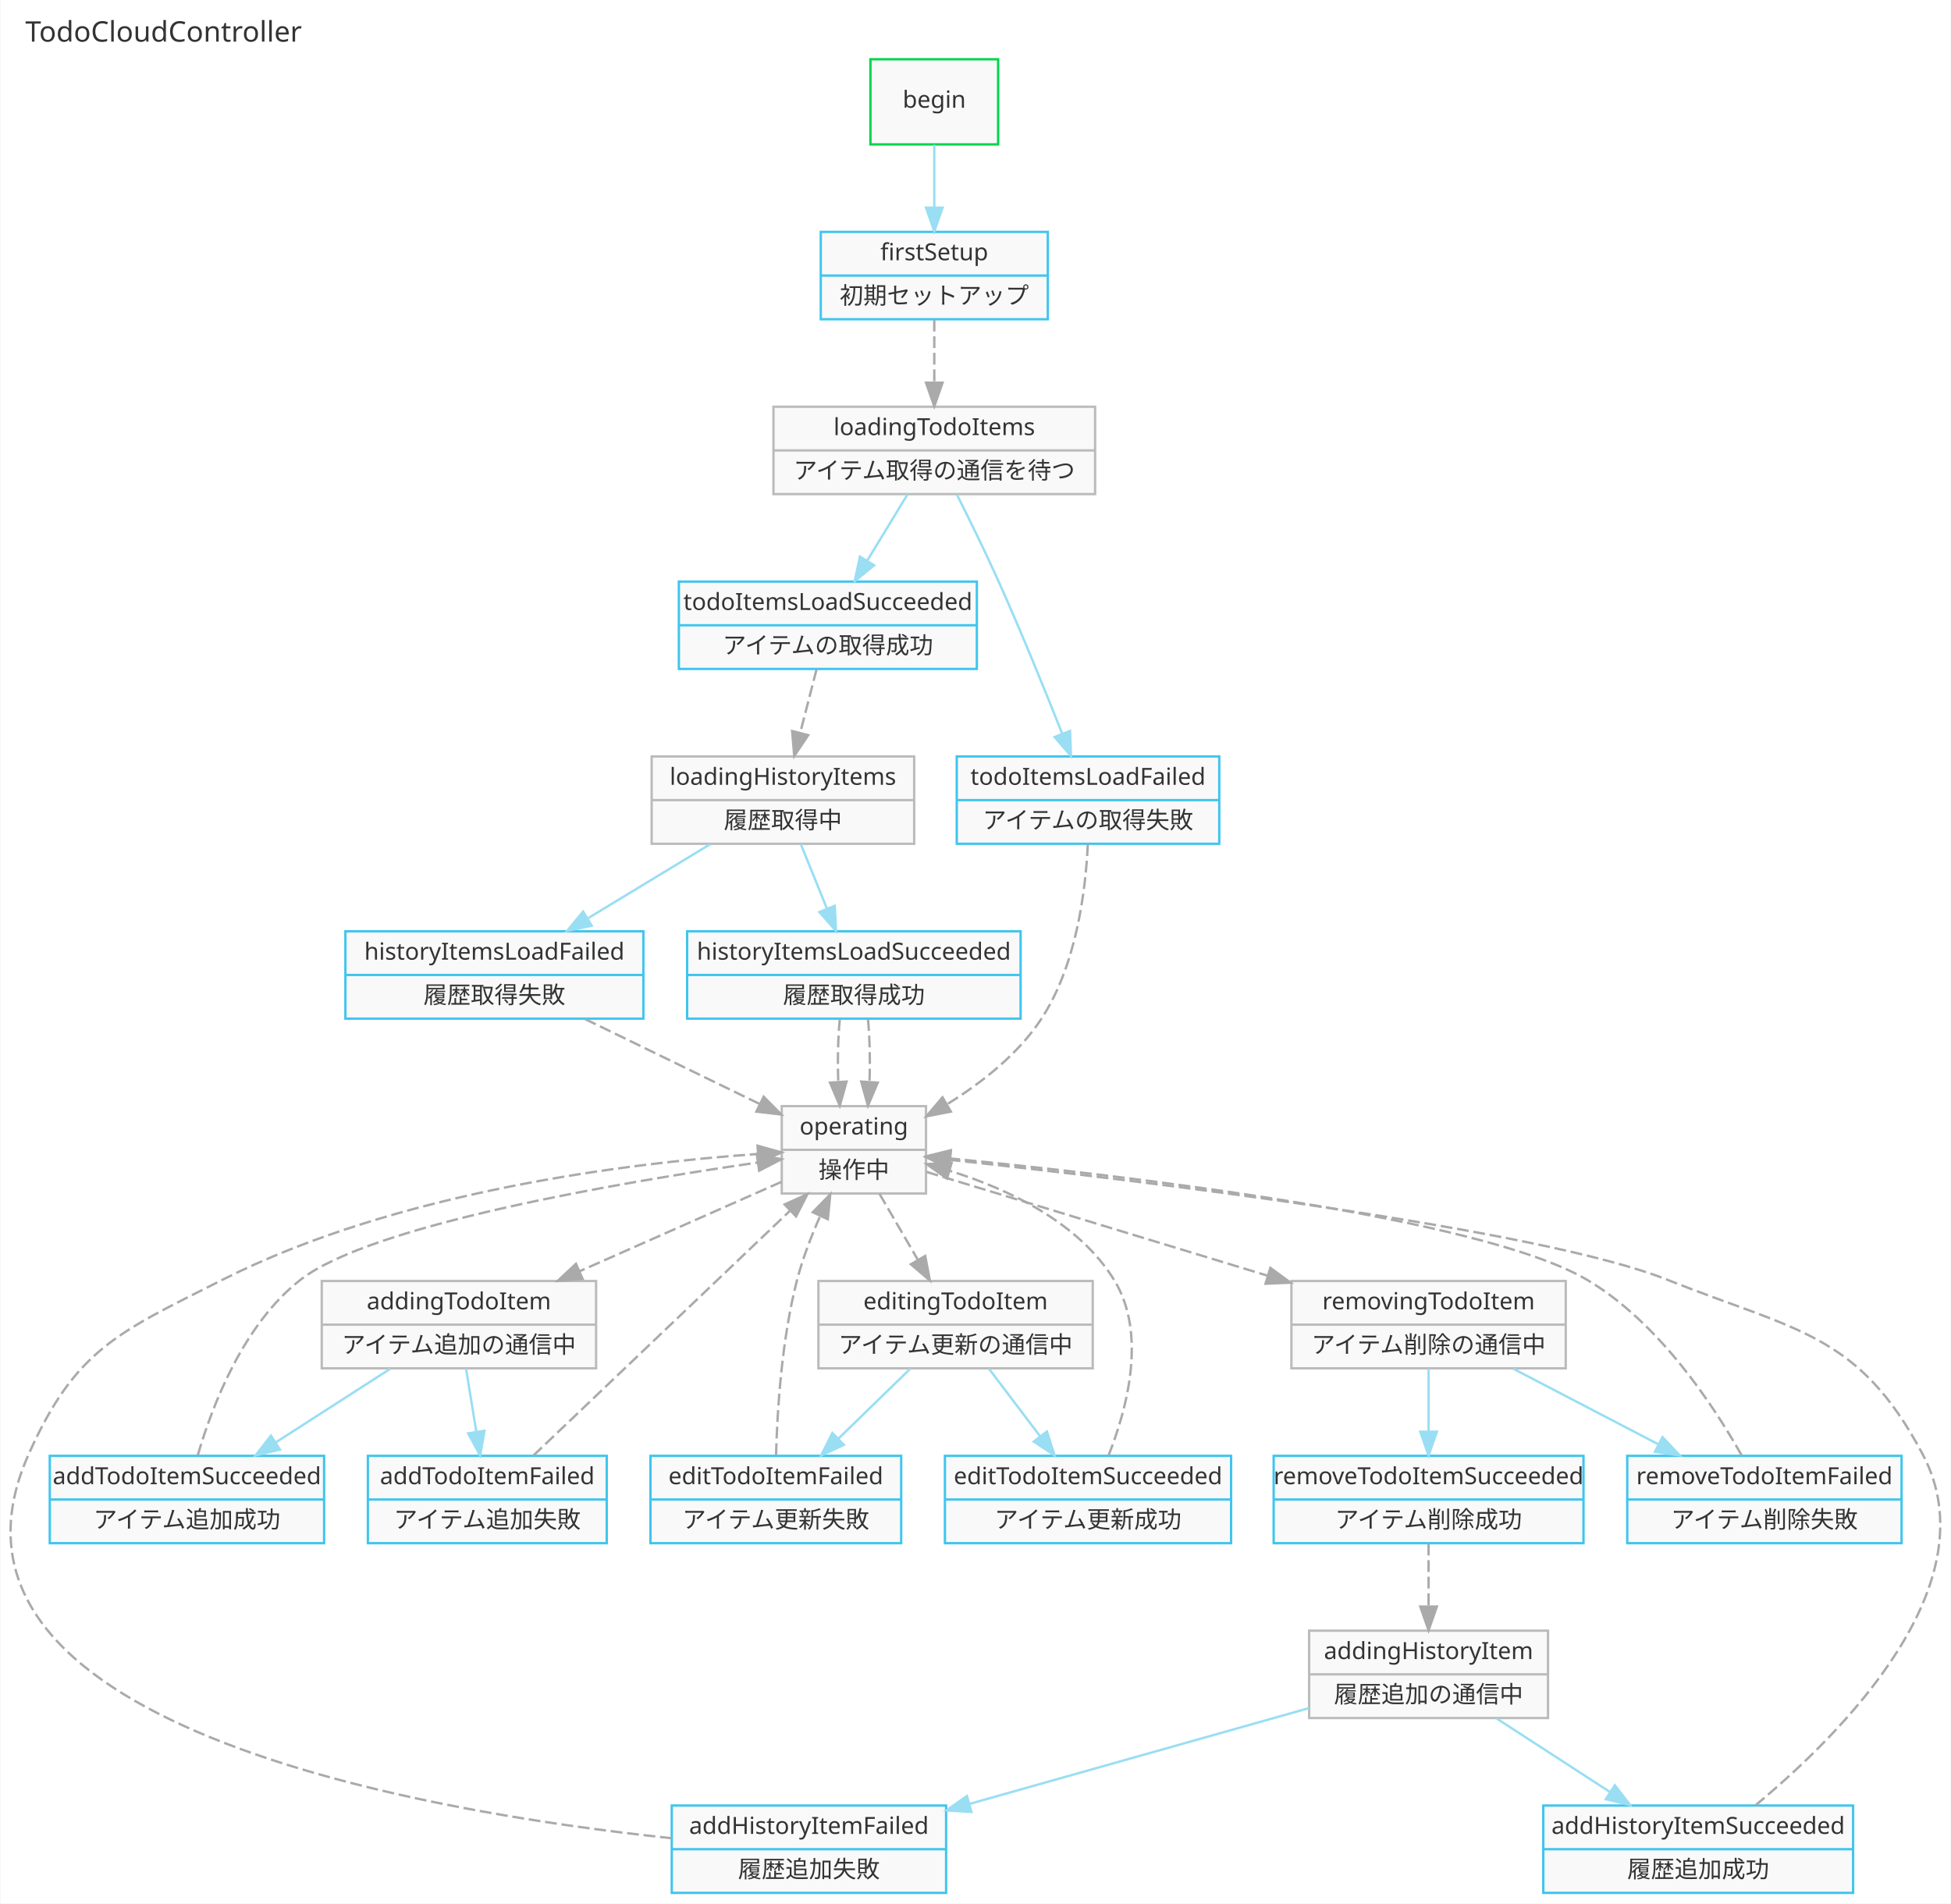
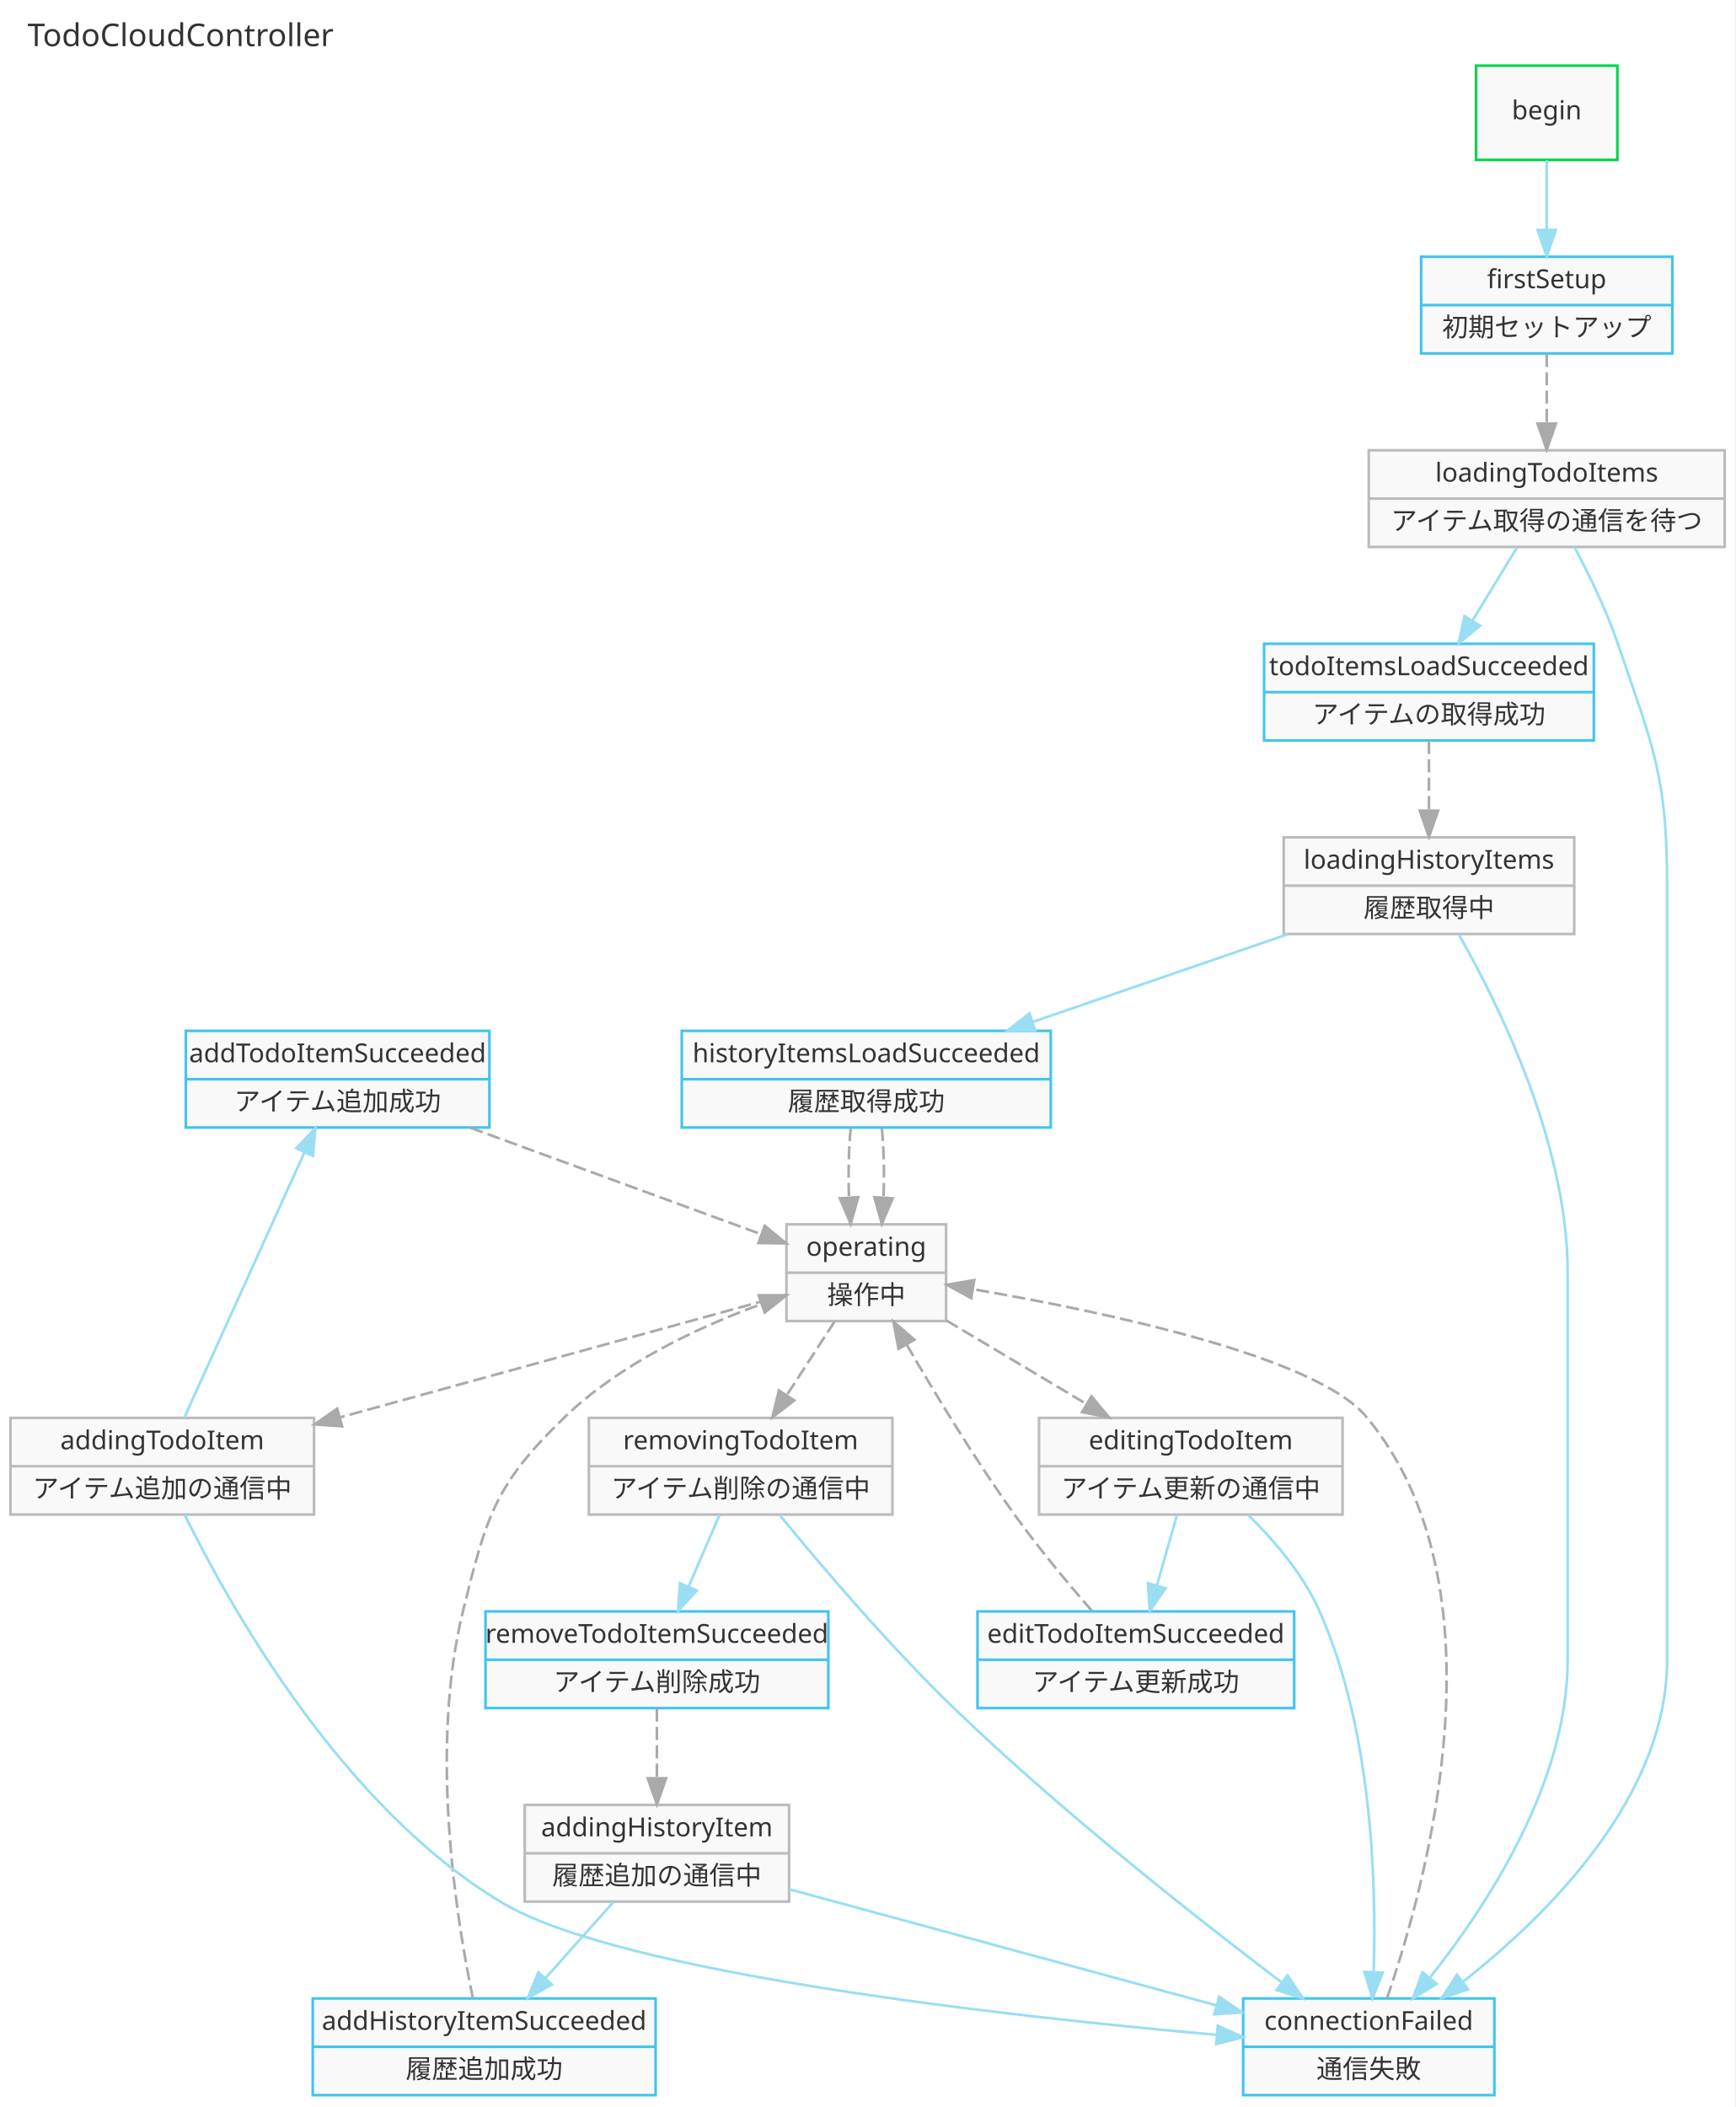
- <svg xmlns="http://www.w3.org/2000/svg" width="825pt" height="805pt" viewBox="0.00 0.00 824.58 804.94">
+ <svg xmlns="http://www.w3.org/2000/svg" width="663pt" height="805pt" viewBox="0.00 0.00 663.00 804.94">
  <g id="graph0" class="graph" transform="scale(1 1) rotate(0) translate(4 800.9375)">
-     <polygon fill="#ffffff" stroke="transparent" points="-4,4 -4,-800.938 820.581,-800.938 820.581,4 -4,4" />
+     <polygon fill="#ffffff" stroke="transparent" points="-4,4 -4,-800.938 659,-800.938 659,4 -4,4" />
    <text text-anchor="middle" x="65" y="-783.337" font-family="Osaka-Mono" font-size="12.00" fill="#333333">TodoCloudController</text>
    <g id="node1" class="node">
-       <polygon fill="#f9f9f9" stroke="#40c5ee" points="286.363,-370.188 286.363,-407.125 427.363,-407.125 427.363,-370.188 286.363,-370.188" />
-       <text text-anchor="middle" x="356.863" y="-395.125" font-family="Osaka-Mono" font-size="10.00" fill="#333333">historyItemsLoadSucceeded</text>
-       <polyline fill="none" stroke="#40c5ee" points="286.363,-388.656 427.363,-388.656 " />
-       <text text-anchor="middle" x="356.863" y="-376.656" font-family="Osaka-Mono" font-size="10.00" fill="#333333">履歴取得成功</text>
+       <polygon fill="#f9f9f9" stroke="#40c5ee" points="67,-370.188 67,-407.125 183,-407.125 183,-370.188 67,-370.188" />
+       <text text-anchor="middle" x="125" y="-395.125" font-family="Osaka-Mono" font-size="10.00" fill="#333333">addTodoItemSucceeded</text>
+       <polyline fill="none" stroke="#40c5ee" points="67,-388.656 183,-388.656 " />
+       <text text-anchor="middle" x="125" y="-376.656" font-family="Osaka-Mono" font-size="10.00" fill="#333333">アイテム追加成功</text>
+     </g>
+     <g id="node16" class="node">
+       <polygon fill="#f9f9f9" stroke="#bbbbbb" points="296.5,-296.25 296.5,-333.188 357.5,-333.188 357.5,-296.25 296.5,-296.25" />
+       <text text-anchor="middle" x="327" y="-321.188" font-family="Osaka-Mono" font-size="10.00" fill="#333333">operating</text>
+       <polyline fill="none" stroke="#bbbbbb" points="296.5,-314.719 357.5,-314.719 " />
+       <text text-anchor="middle" x="327" y="-302.719" font-family="Osaka-Mono" font-size="10.00" fill="#333333">操作中</text>
+     </g>
+     <g id="edge1" class="edge">
+       <path fill="none" stroke="#aaaaaa" stroke-dasharray="5,2" d="M175.712,-370.094C210.134,-357.495 255.017,-341.067 286.935,-329.384" />
+       <polygon fill="#aaaaaa" stroke="#aaaaaa" points="288.211,-332.644 296.398,-325.92 285.804,-326.07 288.211,-332.644" />
+     </g>
+     <g id="node2" class="node">
+       <polygon fill="#f9f9f9" stroke="#bbbbbb" points="221,-222.312 221,-259.25 337,-259.25 337,-222.312 221,-222.312" />
+       <text text-anchor="middle" x="279" y="-247.25" font-family="Osaka-Mono" font-size="10.00" fill="#333333">removingTodoItem</text>
+       <polyline fill="none" stroke="#bbbbbb" points="221,-240.781 337,-240.781 " />
+       <text text-anchor="middle" x="279" y="-228.781" font-family="Osaka-Mono" font-size="10.00" fill="#333333">アイテム削除の通信中</text>
+     </g>
+     <g id="node7" class="node">
+       <polygon fill="#f9f9f9" stroke="#40c5ee" points="471,-.5 471,-37.438 567,-37.438 567,-.5 471,-.5" />
+       <text text-anchor="middle" x="519" y="-25.438" font-family="Osaka-Mono" font-size="10.00" fill="#333333">connectionFailed</text>
+       <polyline fill="none" stroke="#40c5ee" points="471,-18.969 567,-18.969 " />
+       <text text-anchor="middle" x="519" y="-6.969" font-family="Osaka-Mono" font-size="10.00" fill="#333333">通信失敗</text>
+     </g>
+     <g id="edge3" class="edge">
+       <path fill="none" stroke="#99def3" d="M293.889,-222.174C309.717,-202.823 335.883,-172.036 361,-147.875 401.518,-108.899 452.568,-68.673 485.491,-43.748" />
+       <polygon fill="#99def3" stroke="#99def3" points="487.98,-46.255 493.863,-37.444 483.769,-40.663 487.98,-46.255" />
+     </g>
+     <g id="node13" class="node">
+       <polygon fill="#f9f9f9" stroke="#40c5ee" points="181.5,-148.375 181.5,-185.312 312.5,-185.312 312.5,-148.375 181.5,-148.375" />
+       <text text-anchor="middle" x="247" y="-173.312" font-family="Osaka-Mono" font-size="10.00" fill="#333333">removeTodoItemSucceeded</text>
+       <polyline fill="none" stroke="#40c5ee" points="181.5,-166.844 312.5,-166.844 " />
+       <text text-anchor="middle" x="247" y="-154.844" font-family="Osaka-Mono" font-size="10.00" fill="#333333">アイテム削除成功</text>
+     </g>
+     <g id="edge2" class="edge">
+       <path fill="none" stroke="#99def3" d="M270.925,-222.124C267.363,-213.893 263.099,-204.041 259.164,-194.95" />
+       <polygon fill="#99def3" stroke="#99def3" points="262.256,-193.282 255.072,-185.495 255.832,-196.063 262.256,-193.282" />
+     </g>
+     <g id="node3" class="node">
+       <polygon fill="#f9f9f9" stroke="#bbbbbb" points="486.5,-444.125 486.5,-481.062 597.5,-481.062 597.5,-444.125 486.5,-444.125" />
+       <text text-anchor="middle" x="542" y="-469.062" font-family="Osaka-Mono" font-size="10.00" fill="#333333">loadingHistoryItems</text>
+       <polyline fill="none" stroke="#bbbbbb" points="486.5,-462.594 597.5,-462.594 " />
+       <text text-anchor="middle" x="542" y="-450.594" font-family="Osaka-Mono" font-size="10.00" fill="#333333">履歴取得中</text>
+     </g>
+     <g id="node5" class="node">
+       <polygon fill="#f9f9f9" stroke="#40c5ee" points="256.5,-370.188 256.5,-407.125 397.5,-407.125 397.5,-370.188 256.5,-370.188" />
+       <text text-anchor="middle" x="327" y="-395.125" font-family="Osaka-Mono" font-size="10.00" fill="#333333">historyItemsLoadSucceeded</text>
+       <polyline fill="none" stroke="#40c5ee" points="256.5,-388.656 397.5,-388.656 " />
+       <text text-anchor="middle" x="327" y="-376.656" font-family="Osaka-Mono" font-size="10.00" fill="#333333">履歴取得成功</text>
+     </g>
+     <g id="edge4" class="edge">
+       <path fill="none" stroke="#99def3" d="M488.024,-444.032C458.504,-433.88 421.756,-421.242 390.821,-410.604" />
+       <polygon fill="#99def3" stroke="#99def3" points="391.593,-407.168 380.998,-407.226 389.317,-413.788 391.593,-407.168" />
+     </g>
+     <g id="edge5" class="edge">
+       <path fill="none" stroke="#99def3" d="M553.5,-443.756C569.088,-416.382 595,-363.535 595,-314.719 595,-314.719 595,-314.719 595,-166.844 595,-120.08 564.563,-73.282 542.212,-45.222" />
+       <polygon fill="#99def3" stroke="#99def3" points="544.912,-42.994 535.867,-37.478 539.498,-47.431 544.912,-42.994" />
+     </g>
+     <g id="node4" class="node">
+       <polygon fill="#f9f9f9" stroke="#40c5ee" points="479,-518.062 479,-555 605,-555 605,-518.062 479,-518.062" />
+       <text text-anchor="middle" x="542" y="-543" font-family="Osaka-Mono" font-size="10.00" fill="#333333">todoItemsLoadSucceeded</text>
+       <polyline fill="none" stroke="#40c5ee" points="479,-536.531 605,-536.531 " />
+       <text text-anchor="middle" x="542" y="-524.531" font-family="Osaka-Mono" font-size="10.00" fill="#333333">アイテムの取得成功</text>
+     </g>
+     <g id="edge6" class="edge">
+       <path fill="none" stroke="#aaaaaa" stroke-dasharray="5,2" d="M542,-517.874C542,-509.818 542,-500.21 542,-491.281" />
+       <polygon fill="#aaaaaa" stroke="#aaaaaa" points="545.5,-491.245 542,-481.245 538.5,-491.245 545.5,-491.245" />
+     </g>
+     <g id="edge7" class="edge">
+       <path fill="none" stroke="#aaaaaa" stroke-dasharray="5,2" d="M321.048,-369.999C320.283,-361.943 320.068,-352.335 320.403,-343.406" />
+       <polygon fill="#aaaaaa" stroke="#aaaaaa" points="323.899,-343.574 321.048,-333.37 316.914,-343.125 323.899,-343.574" />
+     </g>
+     <g id="edge8" class="edge">
+       <path fill="none" stroke="#aaaaaa" stroke-dasharray="5,2" d="M332.952,-369.999C333.717,-361.943 333.932,-352.335 333.597,-343.406" />
+       <polygon fill="#aaaaaa" stroke="#aaaaaa" points="337.086,-343.125 332.952,-333.37 330.101,-343.574 337.086,-343.125" />
+     </g>
+     <g id="node6" class="node">
+       <polygon fill="#f9f9f9" stroke="#40c5ee" points="115.5,-.5 115.5,-37.438 246.5,-37.438 246.5,-.5 115.5,-.5" />
+       <text text-anchor="middle" x="181" y="-25.438" font-family="Osaka-Mono" font-size="10.00" fill="#333333">addHistoryItemSucceeded</text>
+       <polyline fill="none" stroke="#40c5ee" points="115.5,-18.969 246.5,-18.969 " />
+       <text text-anchor="middle" x="181" y="-6.969" font-family="Osaka-Mono" font-size="10.00" fill="#333333">履歴追加成功</text>
+     </g>
+     <g id="edge9" class="edge">
+       <path fill="none" stroke="#aaaaaa" stroke-dasharray="5,2" d="M176.677,-37.575C170.189,-68.758 160.003,-133.314 173,-185.812 181.928,-221.876 185.216,-234.003 212,-259.75 233.032,-279.967 262.901,-293.94 286.927,-302.737" />
+       <polygon fill="#aaaaaa" stroke="#aaaaaa" points="285.892,-306.083 296.486,-306.082 288.203,-299.476 285.892,-306.083" />
+     </g>
+     <g id="edge10" class="edge">
+       <path fill="none" stroke="#aaaaaa" stroke-dasharray="5,2" d="M525.997,-37.609C541.306,-81.936 572.263,-194.779 518,-259.75 498.807,-282.731 417.861,-299.815 367.707,-308.437" />
+       <polygon fill="#aaaaaa" stroke="#aaaaaa" points="367.093,-304.991 357.81,-310.097 368.252,-311.894 367.093,-304.991" />
+     </g>
+     <g id="node8" class="node">
+       <polygon fill="#f9f9f9" stroke="#bbbbbb" points="393,-222.312 393,-259.25 509,-259.25 509,-222.312 393,-222.312" />
+       <text text-anchor="middle" x="451" y="-247.25" font-family="Osaka-Mono" font-size="10.00" fill="#333333">editingTodoItem</text>
+       <polyline fill="none" stroke="#bbbbbb" points="393,-240.781 509,-240.781 " />
+       <text text-anchor="middle" x="451" y="-228.781" font-family="Osaka-Mono" font-size="10.00" fill="#333333">アイテム更新の通信中</text>
+     </g>
+     <g id="edge12" class="edge">
+       <path fill="none" stroke="#99def3" d="M472.994,-222.087C482.947,-212.337 493.839,-199.583 500,-185.812 520.199,-140.67 521.971,-82.092 520.868,-47.707" />
+       <polygon fill="#99def3" stroke="#99def3" points="524.353,-47.282 520.429,-37.441 517.36,-47.582 524.353,-47.282" />
+     </g>
+     <g id="node9" class="node">
+       <polygon fill="#f9f9f9" stroke="#40c5ee" points="369.5,-148.375 369.5,-185.312 490.5,-185.312 490.5,-148.375 369.5,-148.375" />
+       <text text-anchor="middle" x="430" y="-173.312" font-family="Osaka-Mono" font-size="10.00" fill="#333333">editTodoItemSucceeded</text>
+       <polyline fill="none" stroke="#40c5ee" points="369.5,-166.844 490.5,-166.844 " />
+       <text text-anchor="middle" x="430" y="-154.844" font-family="Osaka-Mono" font-size="10.00" fill="#333333">アイテム更新成功</text>
+     </g>
+     <g id="edge11" class="edge">
+       <path fill="none" stroke="#99def3" d="M445.701,-222.124C443.388,-213.98 440.624,-204.251 438.065,-195.24" />
+       <polygon fill="#99def3" stroke="#99def3" points="441.397,-194.159 435.298,-185.495 434.663,-196.071 441.397,-194.159" />
+     </g>
+     <g id="edge13" class="edge">
+       <path fill="none" stroke="#aaaaaa" stroke-dasharray="5,2" d="M413.109,-185.625C404.084,-195.998 393.01,-209.286 384,-221.812 368.712,-243.067 353.299,-268.485 342.362,-287.358" />
+       <polygon fill="#aaaaaa" stroke="#aaaaaa" points="339.316,-285.635 337.373,-296.05 345.387,-289.12 339.316,-285.635" />
+     </g>
+     <g id="node10" class="node">
+       <polygon fill="#f9f9f9" stroke="#00d54b" points="560,-739.875 560,-775.875 614,-775.875 614,-739.875 560,-739.875" />
+       <text text-anchor="middle" x="587" y="-755.375" font-family="Osaka-Mono" font-size="10.00" fill="#333333">begin</text>
+     </g>
+     <g id="node14" class="node">
+       <polygon fill="#f9f9f9" stroke="#40c5ee" points="539,-665.938 539,-702.875 635,-702.875 635,-665.938 539,-665.938" />
+       <text text-anchor="middle" x="587" y="-690.875" font-family="Osaka-Mono" font-size="10.00" fill="#333333">firstSetup</text>
+       <polyline fill="none" stroke="#40c5ee" points="539,-684.406 635,-684.406 " />
+       <text text-anchor="middle" x="587" y="-672.406" font-family="Osaka-Mono" font-size="10.00" fill="#333333">初期セットアップ</text>
+     </g>
+     <g id="edge14" class="edge">
+       <path fill="none" stroke="#99def3" d="M587,-739.714C587,-731.712 587,-722.115 587,-713.178" />
+       <polygon fill="#99def3" stroke="#99def3" points="590.5,-713.125 587,-703.125 583.5,-713.125 590.5,-713.125" />
+     </g>
+     <g id="node11" class="node">
+       <polygon fill="#f9f9f9" stroke="#bbbbbb" points="0,-222.312 0,-259.25 116,-259.25 116,-222.312 0,-222.312" />
+       <text text-anchor="middle" x="58" y="-247.25" font-family="Osaka-Mono" font-size="10.00" fill="#333333">addingTodoItem</text>
+       <polyline fill="none" stroke="#bbbbbb" points="0,-240.781 116,-240.781 " />
+       <text text-anchor="middle" x="58" y="-228.781" font-family="Osaka-Mono" font-size="10.00" fill="#333333">アイテム追加の通信中</text>
+     </g>
+     <g id="edge15" class="edge">
+       <path fill="none" stroke="#99def3" d="M66.417,-259.358C77.959,-284.832 98.797,-330.823 112.257,-360.531" />
+       <polygon fill="#99def3" stroke="#99def3" points="109.199,-362.264 116.514,-369.928 115.575,-359.375 109.199,-362.264" />
+     </g>
+     <g id="edge16" class="edge">
+       <path fill="none" stroke="#99def3" d="M66.543,-222.3C83.912,-186.999 126.937,-110.269 188,-73.938 233.067,-47.123 378.473,-30.836 460.784,-23.532" />
+       <polygon fill="#99def3" stroke="#99def3" points="461.327,-26.998 470.986,-22.644 460.72,-20.025 461.327,-26.998" />
+     </g>
+     <g id="node12" class="node">
+       <polygon fill="#f9f9f9" stroke="#bbbbbb" points="196.5,-74.438 196.5,-111.375 297.5,-111.375 297.5,-74.438 196.5,-74.438" />
+       <text text-anchor="middle" x="247" y="-99.375" font-family="Osaka-Mono" font-size="10.00" fill="#333333">addingHistoryItem</text>
+       <polyline fill="none" stroke="#bbbbbb" points="196.5,-92.906 297.5,-92.906 " />
+       <text text-anchor="middle" x="247" y="-80.906" font-family="Osaka-Mono" font-size="10.00" fill="#333333">履歴追加の通信中</text>
+     </g>
+     <g id="edge17" class="edge">
+       <path fill="none" stroke="#99def3" d="M230.345,-74.249C222.529,-65.492 213.076,-54.902 204.543,-45.344" />
+       <polygon fill="#99def3" stroke="#99def3" points="206.92,-42.75 197.649,-37.62 201.697,-47.411 206.92,-42.75" />
+     </g>
+     <g id="edge18" class="edge">
+       <path fill="none" stroke="#99def3" d="M297.524,-79.172C343.805,-66.592 412.296,-47.974 460.84,-34.778" />
+       <polygon fill="#99def3" stroke="#99def3" points="461.843,-38.133 470.575,-32.132 460.007,-31.378 461.843,-38.133" />
+     </g>
+     <g id="edge19" class="edge">
+       <path fill="none" stroke="#aaaaaa" stroke-dasharray="5,2" d="M247,-148.186C247,-140.13 247,-130.522 247,-121.594" />
+       <polygon fill="#aaaaaa" stroke="#aaaaaa" points="250.5,-121.558 247,-111.558 243.5,-121.558 250.5,-121.558" />
    </g>
    <g id="node15" class="node">
-       <polygon fill="#f9f9f9" stroke="#bbbbbb" points="326.363,-296.25 326.363,-333.188 387.363,-333.188 387.363,-296.25 326.363,-296.25" />
-       <text text-anchor="middle" x="356.863" y="-321.188" font-family="Osaka-Mono" font-size="10.00" fill="#333333">operating</text>
-       <polyline fill="none" stroke="#bbbbbb" points="326.363,-314.719 387.363,-314.719 " />
-       <text text-anchor="middle" x="356.863" y="-302.719" font-family="Osaka-Mono" font-size="10.00" fill="#333333">操作中</text>
-     </g>
-     <g id="edge1" class="edge">
-       <path fill="none" stroke="#aaaaaa" stroke-dasharray="5,2" d="M350.911,-369.999C350.146,-361.943 349.932,-352.335 350.266,-343.406" />
-       <polygon fill="#aaaaaa" stroke="#aaaaaa" points="353.762,-343.574 350.911,-333.37 346.777,-343.125 353.762,-343.574" />
-     </g>
-     <g id="edge2" class="edge">
-       <path fill="none" stroke="#aaaaaa" stroke-dasharray="5,2" d="M362.816,-369.999C363.58,-361.943 363.795,-352.335 363.461,-343.406" />
-       <polygon fill="#aaaaaa" stroke="#aaaaaa" points="366.95,-343.125 362.815,-333.37 359.964,-343.574 366.95,-343.125" />
-     </g>
-     <g id="node2" class="node">
-       <polygon fill="#f9f9f9" stroke="#40c5ee" points="279.863,-.5 279.863,-37.438 395.863,-37.438 395.863,-.5 279.863,-.5" />
-       <text text-anchor="middle" x="337.863" y="-25.438" font-family="Osaka-Mono" font-size="10.00" fill="#333333">addHistoryItemFailed</text>
-       <polyline fill="none" stroke="#40c5ee" points="279.863,-18.969 395.863,-18.969 " />
-       <text text-anchor="middle" x="337.863" y="-6.969" font-family="Osaka-Mono" font-size="10.00" fill="#333333">履歴追加失敗</text>
-     </g>
-     <g id="edge3" class="edge">
-       <path fill="none" stroke="#aaaaaa" stroke-dasharray="5,2" d="M279.848,-23.607C172.303,-34.974 -42.688,-72.165 7.863,-185.812 27.807,-230.649 46.077,-237.596 89.863,-259.75 163.896,-297.206 261.747,-309.14 316.074,-312.942" />
-       <polygon fill="#aaaaaa" stroke="#aaaaaa" points="316.136,-316.453 326.34,-313.599 316.584,-309.467 316.136,-316.453" />
-     </g>
-     <g id="node3" class="node">
-       <polygon fill="#f9f9f9" stroke="#40c5ee" points="16.863,-148.375 16.863,-185.312 132.863,-185.312 132.863,-148.375 16.863,-148.375" />
-       <text text-anchor="middle" x="74.863" y="-173.312" font-family="Osaka-Mono" font-size="10.00" fill="#333333">addTodoItemSucceeded</text>
-       <polyline fill="none" stroke="#40c5ee" points="16.863,-166.844 132.863,-166.844 " />
-       <text text-anchor="middle" x="74.863" y="-154.844" font-family="Osaka-Mono" font-size="10.00" fill="#333333">アイテム追加成功</text>
-     </g>
-     <g id="edge4" class="edge">
-       <path fill="none" stroke="#aaaaaa" stroke-dasharray="5,2" d="M79.453,-185.582C85.656,-206.844 98.812,-240.994 122.863,-259.75 152.665,-282.99 257.433,-300.861 316.168,-309.327" />
-       <polygon fill="#aaaaaa" stroke="#aaaaaa" points="315.833,-312.814 326.224,-310.749 316.813,-305.883 315.833,-312.814" />
-     </g>
-     <g id="node4" class="node">
-       <polygon fill="#f9f9f9" stroke="#40c5ee" points="534.363,-148.375 534.363,-185.312 665.363,-185.312 665.363,-148.375 534.363,-148.375" />
-       <text text-anchor="middle" x="599.863" y="-173.312" font-family="Osaka-Mono" font-size="10.00" fill="#333333">removeTodoItemSucceeded</text>
-       <polyline fill="none" stroke="#40c5ee" points="534.363,-166.844 665.363,-166.844 " />
-       <text text-anchor="middle" x="599.863" y="-154.844" font-family="Osaka-Mono" font-size="10.00" fill="#333333">アイテム削除成功</text>
-     </g>
-     <g id="node12" class="node">
-       <polygon fill="#f9f9f9" stroke="#bbbbbb" points="549.363,-74.438 549.363,-111.375 650.363,-111.375 650.363,-74.438 549.363,-74.438" />
-       <text text-anchor="middle" x="599.863" y="-99.375" font-family="Osaka-Mono" font-size="10.00" fill="#333333">addingHistoryItem</text>
-       <polyline fill="none" stroke="#bbbbbb" points="549.363,-92.906 650.363,-92.906 " />
-       <text text-anchor="middle" x="599.863" y="-80.906" font-family="Osaka-Mono" font-size="10.00" fill="#333333">履歴追加の通信中</text>
-     </g>
-     <g id="edge5" class="edge">
-       <path fill="none" stroke="#aaaaaa" stroke-dasharray="5,2" d="M599.863,-148.186C599.863,-140.13 599.863,-130.522 599.863,-121.594" />
-       <polygon fill="#aaaaaa" stroke="#aaaaaa" points="603.363,-121.558 599.863,-111.558 596.363,-121.558 603.363,-121.558" />
-     </g>
-     <g id="node5" class="node">
-       <polygon fill="#f9f9f9" stroke="#40c5ee" points="151.363,-148.375 151.363,-185.312 252.363,-185.312 252.363,-148.375 151.363,-148.375" />
-       <text text-anchor="middle" x="201.863" y="-173.312" font-family="Osaka-Mono" font-size="10.00" fill="#333333">addTodoItemFailed</text>
-       <polyline fill="none" stroke="#40c5ee" points="151.363,-166.844 252.363,-166.844 " />
-       <text text-anchor="middle" x="201.863" y="-154.844" font-family="Osaka-Mono" font-size="10.00" fill="#333333">アイテム追加失敗</text>
-     </g>
-     <g id="edge6" class="edge">
-       <path fill="none" stroke="#aaaaaa" stroke-dasharray="5,2" d="M221.335,-185.42C248.733,-211.559 298.774,-259.299 329.784,-288.884" />
-       <polygon fill="#aaaaaa" stroke="#aaaaaa" points="327.581,-291.62 337.233,-295.99 332.413,-286.555 327.581,-291.62" />
-     </g>
-     <g id="node6" class="node">
-       <polygon fill="#f9f9f9" stroke="#bbbbbb" points="322.863,-592 322.863,-628.938 458.863,-628.938 458.863,-592 322.863,-592" />
-       <text text-anchor="middle" x="390.863" y="-616.938" font-family="Osaka-Mono" font-size="10.00" fill="#333333">loadingTodoItems</text>
-       <polyline fill="none" stroke="#bbbbbb" points="322.863,-610.469 458.863,-610.469 " />
-       <text text-anchor="middle" x="390.863" y="-598.469" font-family="Osaka-Mono" font-size="10.00" fill="#333333">アイテム取得の通信を待つ</text>
-     </g>
-     <g id="node8" class="node">
-       <polygon fill="#f9f9f9" stroke="#40c5ee" points="282.863,-518.062 282.863,-555 408.863,-555 408.863,-518.062 282.863,-518.062" />
-       <text text-anchor="middle" x="345.863" y="-543" font-family="Osaka-Mono" font-size="10.00" fill="#333333">todoItemsLoadSucceeded</text>
-       <polyline fill="none" stroke="#40c5ee" points="282.863,-536.531 408.863,-536.531 " />
-       <text text-anchor="middle" x="345.863" y="-524.531" font-family="Osaka-Mono" font-size="10.00" fill="#333333">アイテムの取得成功</text>
-     </g>
-     <g id="edge7" class="edge">
-       <path fill="none" stroke="#99def3" d="M379.508,-591.811C374.338,-583.317 368.119,-573.098 362.441,-563.769" />
-       <polygon fill="#99def3" stroke="#99def3" points="365.404,-561.905 357.215,-555.183 359.424,-565.545 365.404,-561.905" />
-     </g>
-     <g id="node17" class="node">
-       <polygon fill="#f9f9f9" stroke="#40c5ee" points="400.363,-444.125 400.363,-481.062 511.363,-481.062 511.363,-444.125 400.363,-444.125" />
-       <text text-anchor="middle" x="455.863" y="-469.062" font-family="Osaka-Mono" font-size="10.00" fill="#333333">todoItemsLoadFailed</text>
-       <polyline fill="none" stroke="#40c5ee" points="400.363,-462.594 511.363,-462.594 " />
-       <text text-anchor="middle" x="455.863" y="-450.594" font-family="Osaka-Mono" font-size="10.00" fill="#333333">アイテムの取得失敗</text>
-     </g>
-     <g id="edge8" class="edge">
-       <path fill="none" stroke="#99def3" d="M400.431,-591.793C405.745,-581.226 412.371,-567.719 417.863,-555.5 427.553,-533.943 437.641,-509.151 444.986,-490.602" />
-       <polygon fill="#99def3" stroke="#99def3" points="448.257,-491.848 448.662,-481.261 441.743,-489.284 448.257,-491.848" />
-     </g>
-     <g id="node7" class="node">
-       <polygon fill="#f9f9f9" stroke="#bbbbbb" points="541.863,-222.312 541.863,-259.25 657.863,-259.25 657.863,-222.312 541.863,-222.312" />
-       <text text-anchor="middle" x="599.863" y="-247.25" font-family="Osaka-Mono" font-size="10.00" fill="#333333">removingTodoItem</text>
-       <polyline fill="none" stroke="#bbbbbb" points="541.863,-240.781 657.863,-240.781 " />
-       <text text-anchor="middle" x="599.863" y="-228.781" font-family="Osaka-Mono" font-size="10.00" fill="#333333">アイテム削除の通信中</text>
-     </g>
-     <g id="edge9" class="edge">
-       <path fill="none" stroke="#99def3" d="M599.863,-222.124C599.863,-214.068 599.863,-204.46 599.863,-195.531" />
-       <polygon fill="#99def3" stroke="#99def3" points="603.363,-195.495 599.863,-185.495 596.363,-195.495 603.363,-195.495" />
-     </g>
-     <g id="node20" class="node">
-       <polygon fill="#f9f9f9" stroke="#40c5ee" points="683.863,-148.375 683.863,-185.312 799.863,-185.312 799.863,-148.375 683.863,-148.375" />
-       <text text-anchor="middle" x="741.863" y="-173.312" font-family="Osaka-Mono" font-size="10.00" fill="#333333">removeTodoItemFailed</text>
-       <polyline fill="none" stroke="#40c5ee" points="683.863,-166.844 799.863,-166.844 " />
-       <text text-anchor="middle" x="741.863" y="-154.844" font-family="Osaka-Mono" font-size="10.00" fill="#333333">アイテム削除失敗</text>
-     </g>
-     <g id="edge10" class="edge">
-       <path fill="none" stroke="#99def3" d="M635.696,-222.124C654.279,-212.448 677.162,-200.533 696.92,-190.245" />
-       <polygon fill="#99def3" stroke="#99def3" points="698.789,-193.218 706.042,-185.495 695.556,-187.009 698.789,-193.218" />
-     </g>
-     <g id="node21" class="node">
-       <polygon fill="#f9f9f9" stroke="#bbbbbb" points="271.363,-444.125 271.363,-481.062 382.363,-481.062 382.363,-444.125 271.363,-444.125" />
-       <text text-anchor="middle" x="326.863" y="-469.062" font-family="Osaka-Mono" font-size="10.00" fill="#333333">loadingHistoryItems</text>
-       <polyline fill="none" stroke="#bbbbbb" points="271.363,-462.594 382.363,-462.594 " />
-       <text text-anchor="middle" x="326.863" y="-450.594" font-family="Osaka-Mono" font-size="10.00" fill="#333333">履歴取得中</text>
-     </g>
-     <g id="edge11" class="edge">
-       <path fill="none" stroke="#aaaaaa" stroke-dasharray="5,2" d="M341.069,-517.874C338.976,-509.73 336.476,-500.001 334.16,-490.99" />
-       <polygon fill="#aaaaaa" stroke="#aaaaaa" points="337.535,-490.06 331.656,-481.245 330.755,-491.802 337.535,-490.06" />
-     </g>
-     <g id="node9" class="node">
-       <polygon fill="#f9f9f9" stroke="#40c5ee" points="342.863,-665.938 342.863,-702.875 438.863,-702.875 438.863,-665.938 342.863,-665.938" />
-       <text text-anchor="middle" x="390.863" y="-690.875" font-family="Osaka-Mono" font-size="10.00" fill="#333333">firstSetup</text>
-       <polyline fill="none" stroke="#40c5ee" points="342.863,-684.406 438.863,-684.406 " />
-       <text text-anchor="middle" x="390.863" y="-672.406" font-family="Osaka-Mono" font-size="10.00" fill="#333333">初期セットアップ</text>
-     </g>
-     <g id="edge12" class="edge">
-       <path fill="none" stroke="#aaaaaa" stroke-dasharray="5,2" d="M390.863,-665.749C390.863,-657.693 390.863,-648.085 390.863,-639.156" />
-       <polygon fill="#aaaaaa" stroke="#aaaaaa" points="394.363,-639.12 390.863,-629.12 387.363,-639.12 394.363,-639.12" />
-     </g>
-     <g id="node10" class="node">
-       <polygon fill="#f9f9f9" stroke="#40c5ee" points="141.863,-370.188 141.863,-407.125 267.863,-407.125 267.863,-370.188 141.863,-370.188" />
-       <text text-anchor="middle" x="204.863" y="-395.125" font-family="Osaka-Mono" font-size="10.00" fill="#333333">historyItemsLoadFailed</text>
-       <polyline fill="none" stroke="#40c5ee" points="141.863,-388.656 267.863,-388.656 " />
-       <text text-anchor="middle" x="204.863" y="-376.656" font-family="Osaka-Mono" font-size="10.00" fill="#333333">履歴取得失敗</text>
-     </g>
-     <g id="edge13" class="edge">
-       <path fill="none" stroke="#aaaaaa" stroke-dasharray="5,2" d="M243.219,-369.999C265.79,-359.02 294.287,-345.158 317.098,-334.062" />
-       <polygon fill="#aaaaaa" stroke="#aaaaaa" points="318.711,-337.169 326.173,-329.648 315.649,-330.875 318.711,-337.169" />
-     </g>
-     <g id="node11" class="node">
-       <polygon fill="#f9f9f9" stroke="#40c5ee" points="270.863,-148.375 270.863,-185.312 376.863,-185.312 376.863,-148.375 270.863,-148.375" />
-       <text text-anchor="middle" x="323.863" y="-173.312" font-family="Osaka-Mono" font-size="10.00" fill="#333333">editTodoItemFailed</text>
-       <polyline fill="none" stroke="#40c5ee" points="270.863,-166.844 376.863,-166.844 " />
-       <text text-anchor="middle" x="323.863" y="-154.844" font-family="Osaka-Mono" font-size="10.00" fill="#333333">アイテム更新失敗</text>
-     </g>
-     <g id="edge14" class="edge">
-       <path fill="none" stroke="#aaaaaa" stroke-dasharray="5,2" d="M323.961,-185.653C324.459,-204.637 326.345,-234.655 332.863,-259.75 335.222,-268.83 338.893,-278.327 342.66,-286.823" />
-       <polygon fill="#aaaaaa" stroke="#aaaaaa" points="339.498,-288.324 346.89,-295.915 345.845,-285.372 339.498,-288.324" />
-     </g>
-     <g id="edge16" class="edge">
-       <path fill="none" stroke="#99def3" d="M549.347,-78.65C508.479,-67.117 450.55,-50.769 405.65,-38.099" />
-       <polygon fill="#99def3" stroke="#99def3" points="406.564,-34.72 395.989,-35.372 404.663,-41.457 406.564,-34.72" />
-     </g>
-     <g id="node19" class="node">
-       <polygon fill="#f9f9f9" stroke="#40c5ee" points="648.363,-.5 648.363,-37.438 779.363,-37.438 779.363,-.5 648.363,-.5" />
-       <text text-anchor="middle" x="713.863" y="-25.438" font-family="Osaka-Mono" font-size="10.00" fill="#333333">addHistoryItemSucceeded</text>
-       <polyline fill="none" stroke="#40c5ee" points="648.363,-18.969 779.363,-18.969 " />
-       <text text-anchor="middle" x="713.863" y="-6.969" font-family="Osaka-Mono" font-size="10.00" fill="#333333">履歴追加成功</text>
-     </g>
-     <g id="edge15" class="edge">
-       <path fill="none" stroke="#99def3" d="M628.63,-74.249C643.212,-64.792 661.091,-53.196 676.702,-43.071" />
-       <polygon fill="#99def3" stroke="#99def3" points="678.62,-45.998 685.106,-37.62 674.811,-40.125 678.62,-45.998" />
-     </g>
-     <g id="node13" class="node">
-       <polygon fill="#f9f9f9" stroke="#bbbbbb" points="341.863,-222.312 341.863,-259.25 457.863,-259.25 457.863,-222.312 341.863,-222.312" />
-       <text text-anchor="middle" x="399.863" y="-247.25" font-family="Osaka-Mono" font-size="10.00" fill="#333333">editingTodoItem</text>
-       <polyline fill="none" stroke="#bbbbbb" points="341.863,-240.781 457.863,-240.781 " />
-       <text text-anchor="middle" x="399.863" y="-228.781" font-family="Osaka-Mono" font-size="10.00" fill="#333333">アイテム更新の通信中</text>
-     </g>
-     <g id="edge18" class="edge">
-       <path fill="none" stroke="#99def3" d="M380.685,-222.124C371.505,-213.192 360.363,-202.353 350.386,-192.646" />
-       <polygon fill="#99def3" stroke="#99def3" points="352.644,-189.96 343.035,-185.495 347.762,-194.977 352.644,-189.96" />
-     </g>
-     <g id="node16" class="node">
-       <polygon fill="#f9f9f9" stroke="#40c5ee" points="395.363,-148.375 395.363,-185.312 516.363,-185.312 516.363,-148.375 395.363,-148.375" />
-       <text text-anchor="middle" x="455.863" y="-173.312" font-family="Osaka-Mono" font-size="10.00" fill="#333333">editTodoItemSucceeded</text>
-       <polyline fill="none" stroke="#40c5ee" points="395.363,-166.844 516.363,-166.844 " />
-       <text text-anchor="middle" x="455.863" y="-154.844" font-family="Osaka-Mono" font-size="10.00" fill="#333333">アイテム更新成功</text>
-     </g>
-     <g id="edge17" class="edge">
-       <path fill="none" stroke="#99def3" d="M413.995,-222.124C420.56,-213.455 428.487,-202.988 435.67,-193.506" />
-       <polygon fill="#99def3" stroke="#99def3" points="438.489,-195.58 441.737,-185.495 432.909,-191.354 438.489,-195.58" />
-     </g>
-     <g id="node14" class="node">
-       <polygon fill="#f9f9f9" stroke="#00d54b" points="363.863,-739.875 363.863,-775.875 417.863,-775.875 417.863,-739.875 363.863,-739.875" />
-       <text text-anchor="middle" x="390.863" y="-755.375" font-family="Osaka-Mono" font-size="10.00" fill="#333333">begin</text>
-     </g>
-     <g id="edge19" class="edge">
-       <path fill="none" stroke="#99def3" d="M390.863,-739.714C390.863,-731.712 390.863,-722.115 390.863,-713.178" />
-       <polygon fill="#99def3" stroke="#99def3" points="394.363,-713.125 390.863,-703.125 387.363,-713.125 394.363,-713.125" />
+       <polygon fill="#f9f9f9" stroke="#bbbbbb" points="519,-592 519,-628.938 655,-628.938 655,-592 519,-592" />
+       <text text-anchor="middle" x="587" y="-616.938" font-family="Osaka-Mono" font-size="10.00" fill="#333333">loadingTodoItems</text>
+       <polyline fill="none" stroke="#bbbbbb" points="519,-610.469 655,-610.469 " />
+       <text text-anchor="middle" x="587" y="-598.469" font-family="Osaka-Mono" font-size="10.00" fill="#333333">アイテム取得の通信を待つ</text>
+     </g>
+     <g id="edge20" class="edge">
+       <path fill="none" stroke="#aaaaaa" stroke-dasharray="5,2" d="M587,-665.749C587,-657.693 587,-648.085 587,-639.156" />
+       <polygon fill="#aaaaaa" stroke="#aaaaaa" points="590.5,-639.12 587,-629.12 583.5,-639.12 590.5,-639.12" />
    </g>
    <g id="edge21" class="edge">
-       <path fill="none" stroke="#aaaaaa" stroke-dasharray="5,2" d="M387.639,-305.354C423.722,-294.376 484.607,-275.85 531.933,-261.45" />
-       <polygon fill="#aaaaaa" stroke="#aaaaaa" points="532.961,-264.796 541.509,-258.537 530.923,-258.099 532.961,-264.796" />
+       <path fill="none" stroke="#99def3" d="M575.645,-591.811C570.475,-583.317 564.255,-573.098 558.578,-563.769" />
+       <polygon fill="#99def3" stroke="#99def3" points="561.541,-561.905 553.352,-555.183 555.561,-565.545 561.541,-561.905" />
    </g>
    <g id="edge22" class="edge">
-       <path fill="none" stroke="#aaaaaa" stroke-dasharray="5,2" d="M367.714,-296.061C372.603,-287.655 378.475,-277.559 383.855,-268.308" />
-       <polygon fill="#aaaaaa" stroke="#aaaaaa" points="387.014,-269.837 389.016,-259.433 380.963,-266.318 387.014,-269.837" />
-     </g>
-     <g id="node18" class="node">
-       <polygon fill="#f9f9f9" stroke="#bbbbbb" points="131.863,-222.312 131.863,-259.25 247.863,-259.25 247.863,-222.312 131.863,-222.312" />
-       <text text-anchor="middle" x="189.863" y="-247.25" font-family="Osaka-Mono" font-size="10.00" fill="#333333">addingTodoItem</text>
-       <polyline fill="none" stroke="#bbbbbb" points="131.863,-240.781 247.863,-240.781 " />
-       <text text-anchor="middle" x="189.863" y="-228.781" font-family="Osaka-Mono" font-size="10.00" fill="#333333">アイテム追加の通信中</text>
-     </g>
-     <g id="edge20" class="edge">
-       <path fill="none" stroke="#aaaaaa" stroke-dasharray="5,2" d="M326.233,-301.158C302.376,-290.595 268.737,-275.702 240.839,-263.35" />
-       <polygon fill="#aaaaaa" stroke="#aaaaaa" points="242.182,-260.117 231.621,-259.269 239.348,-266.518 242.182,-260.117" />
+       <path fill="none" stroke="#99def3" d="M597.6,-591.898C603.166,-581.477 609.704,-568.077 614,-555.5 627.623,-515.616 633,-504.74 633,-462.594 633,-462.594 633,-462.594 633,-166.844 633,-114.996 588.499,-70.212 555.105,-43.904" />
+       <polygon fill="#99def3" stroke="#99def3" points="556.957,-40.914 546.888,-37.62 552.705,-46.475 556.957,-40.914" />
+     </g>
+     <g id="edge24" class="edge">
+       <path fill="none" stroke="#aaaaaa" stroke-dasharray="5,2" d="M314.888,-296.061C309.373,-287.567 302.739,-277.348 296.683,-268.019" />
+       <polygon fill="#aaaaaa" stroke="#aaaaaa" points="299.489,-265.914 291.109,-259.433 293.618,-269.726 299.489,-265.914" />
+     </g>
+     <g id="edge25" class="edge">
+       <path fill="none" stroke="#aaaaaa" stroke-dasharray="5,2" d="M357.652,-296.442C373.775,-286.828 393.736,-274.926 411.057,-264.598" />
+       <polygon fill="#aaaaaa" stroke="#aaaaaa" points="413.043,-267.489 419.84,-259.361 409.458,-261.476 413.043,-267.489" />
    </g>
    <g id="edge23" class="edge">
-       <path fill="none" stroke="#aaaaaa" stroke-dasharray="5,2" d="M464.531,-185.438C472.416,-205.336 480.87,-237.093 466.863,-259.75 451.768,-284.169 422.179,-298.101 397.489,-305.826" />
-       <polygon fill="#aaaaaa" stroke="#aaaaaa" points="396.251,-302.541 387.614,-308.677 398.192,-309.266 396.251,-302.541" />
-     </g>
-     <g id="edge24" class="edge">
-       <path fill="none" stroke="#aaaaaa" stroke-dasharray="5,2" d="M455.781,-443.947C454.851,-424.004 450.861,-392.21 435.863,-369.688 426.047,-354.946 410.815,-342.988 396.336,-334.035" />
-       <polygon fill="#aaaaaa" stroke="#aaaaaa" points="397.872,-330.879 387.473,-328.852 394.338,-336.922 397.872,-330.879" />
-     </g>
-     <g id="edge25" class="edge">
-       <path fill="none" stroke="#99def3" d="M160.844,-222.124C146.135,-212.667 128.099,-201.071 112.351,-190.946" />
-       <polygon fill="#99def3" stroke="#99def3" points="114.178,-187.959 103.873,-185.495 110.392,-193.847 114.178,-187.959" />
-     </g>
-     <g id="edge26" class="edge">
-       <path fill="none" stroke="#99def3" d="M192.891,-222.124C194.199,-214.068 195.758,-204.46 197.207,-195.531" />
-       <polygon fill="#99def3" stroke="#99def3" points="200.689,-195.927 198.836,-185.495 193.779,-194.805 200.689,-195.927" />
-     </g>
-     <g id="edge27" class="edge">
-       <path fill="none" stroke="#aaaaaa" stroke-dasharray="5,2" d="M738.071,-37.516C774.867,-68.085 837.703,-131.119 808.863,-185.812 781.731,-237.268 754.898,-238.206 700.863,-259.75 646.224,-281.535 476.012,-301.95 397.404,-310.499" />
-       <polygon fill="#aaaaaa" stroke="#aaaaaa" points="396.957,-307.027 387.389,-311.578 397.707,-313.987 396.957,-307.027" />
-     </g>
-     <g id="edge28" class="edge">
-       <path fill="none" stroke="#aaaaaa" stroke-dasharray="5,2" d="M732.216,-185.567C720.05,-207.15 697.026,-241.932 666.863,-259.75 621.896,-286.313 471.317,-303.849 397.861,-311.033" />
-       <polygon fill="#aaaaaa" stroke="#aaaaaa" points="397.224,-307.578 387.604,-312.018 397.893,-314.546 397.224,-307.578" />
-     </g>
-     <g id="edge29" class="edge">
-       <path fill="none" stroke="#99def3" d="M334.434,-443.936C337.773,-435.705 341.771,-425.854 345.459,-416.762" />
-       <polygon fill="#99def3" stroke="#99def3" points="348.779,-417.89 349.296,-407.308 342.292,-415.258 348.779,-417.89" />
-     </g>
-     <g id="edge30" class="edge">
-       <path fill="none" stroke="#99def3" d="M296.078,-443.936C280.473,-434.479 261.339,-422.883 244.633,-412.759" />
-       <polygon fill="#99def3" stroke="#99def3" points="246.005,-409.498 235.639,-407.308 242.377,-415.484 246.005,-409.498" />
+       <path fill="none" stroke="#aaaaaa" stroke-dasharray="5,2" d="M296.404,-306.309C255.159,-294.973 180.584,-274.475 125.79,-259.414" />
+       <polygon fill="#aaaaaa" stroke="#aaaaaa" points="126.716,-256.039 116.145,-256.763 124.86,-262.788 126.716,-256.039" />
    </g>
  </g>
</svg>
